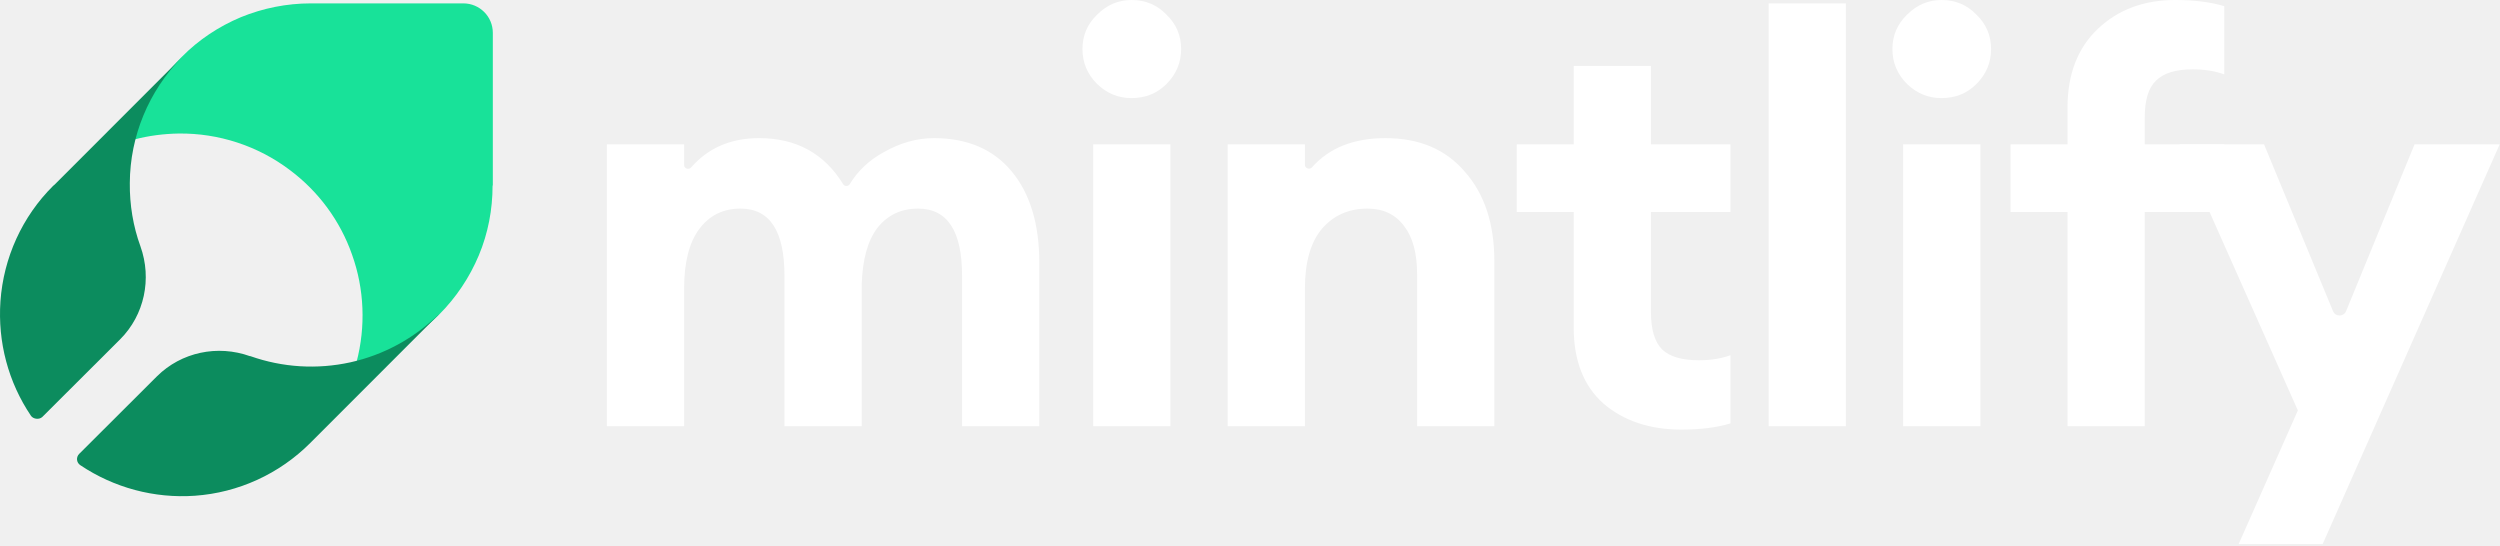
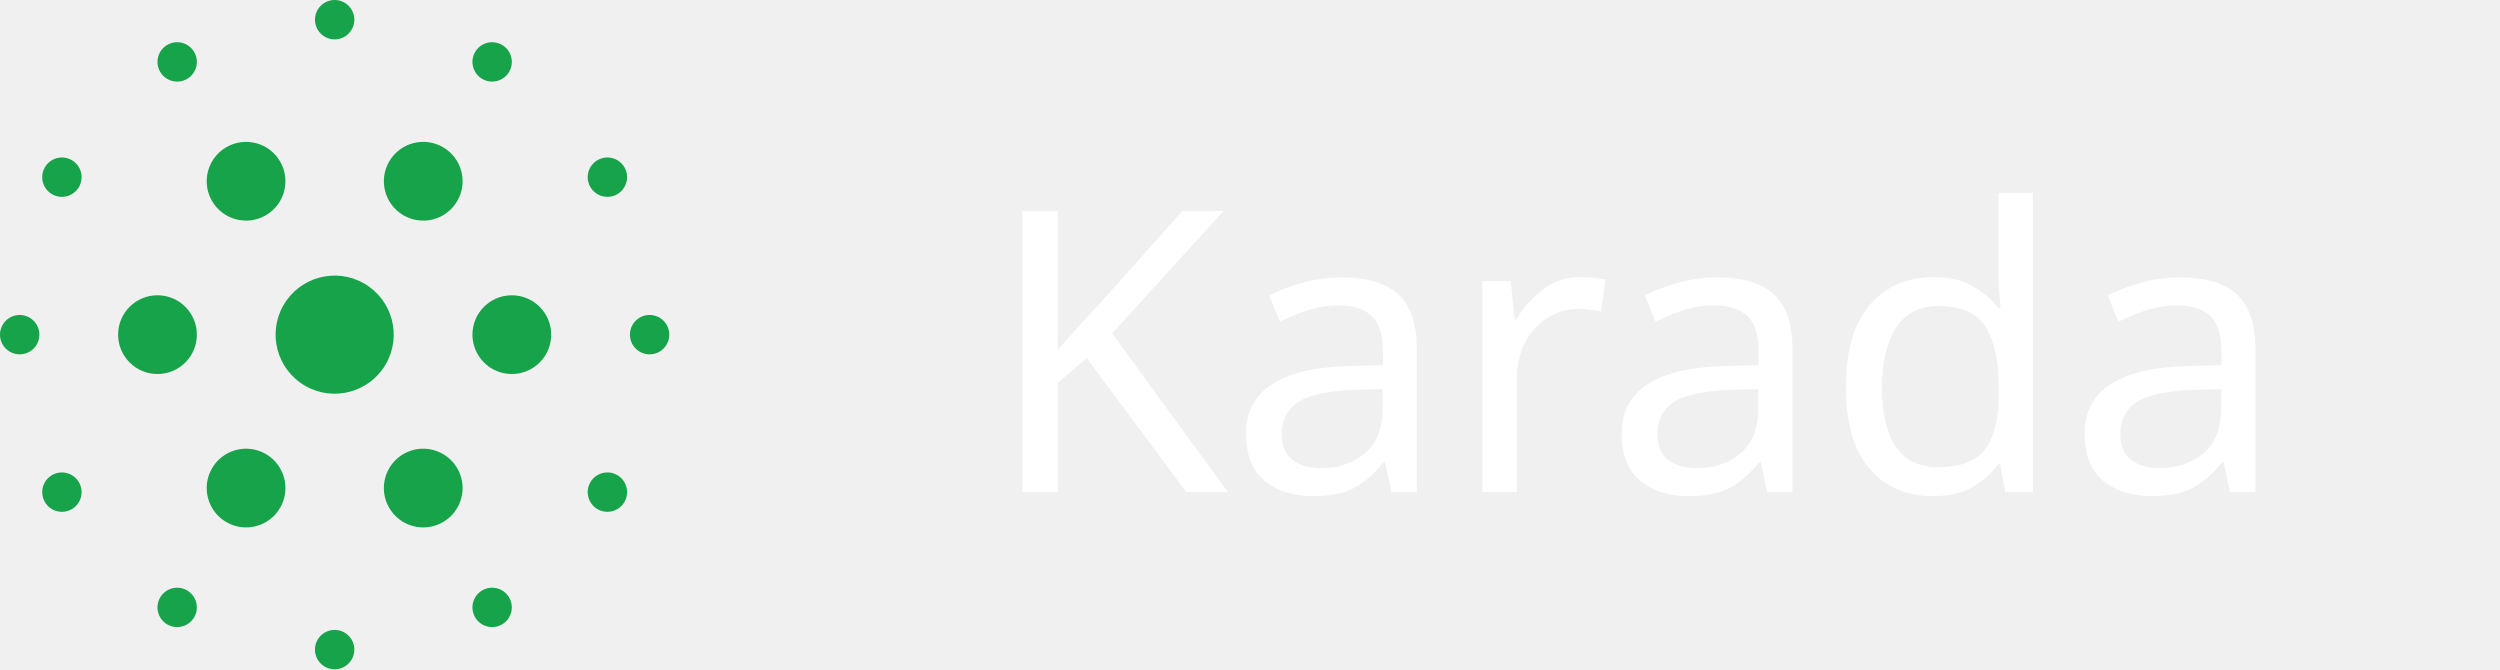
- <svg xmlns="http://www.w3.org/2000/svg" width="1682" height="367" viewBox="0 0 1682 367" fill="none">
-   <path d="M1562.69 366.037H1506.17L1546 276.14L1466.34 97.105H1523.24L1569.66 209.337C1571.28 213.26 1576.84 213.253 1578.45 209.325L1624.52 97.105H1681.79L1562.69 366.037Z" fill="white" />
-   <path d="M1391.02 286.761V142.622H1352.71V97.104H1391.02V72.449C1391.02 49.943 1397.85 32.242 1411.5 19.345C1425.16 6.448 1442.48 0 1463.47 0C1476.37 0 1487.37 1.391 1496.47 4.172V50.069C1490.4 47.793 1483.32 46.656 1475.23 46.656C1463.85 46.656 1455.63 49.184 1450.57 54.242C1445.51 59.046 1442.99 67.265 1442.99 78.897V97.104H1496.47V142.622H1442.99V286.761H1391.02Z" fill="white" />
-   <path d="M1306.22 66.001C1297.37 66.001 1289.66 62.84 1283.08 56.518C1276.51 49.943 1273.22 42.104 1273.22 33C1273.22 23.897 1276.51 16.184 1283.08 9.862C1289.66 3.287 1297.37 0 1306.22 0C1315.58 0 1323.42 3.287 1329.74 9.862C1336.31 16.184 1339.6 23.897 1339.6 33C1339.6 42.104 1336.31 49.943 1329.74 56.518C1323.42 62.84 1315.58 66.001 1306.22 66.001ZM1280.43 286.761V97.104H1332.39V286.761H1280.43Z" fill="white" />
-   <path d="M1189.94 286.761V2.276H1241.91V286.761H1189.94Z" fill="white" />
-   <path d="M1131.24 289.037C1110 289.037 1092.55 283.221 1078.89 271.588C1065.49 259.703 1058.79 242.634 1058.79 220.381V142.622H1020.48V97.104H1058.79V44.38H1110.76V97.104H1164.24V142.622H1110.76V210.14C1110.76 221.772 1113.29 230.117 1118.34 235.174C1123.4 239.979 1131.62 242.381 1143 242.381C1151.09 242.381 1158.17 241.243 1164.24 238.967V284.864C1155.14 287.646 1144.14 289.037 1131.24 289.037Z" fill="white" />
-   <path d="M825.979 286.761V97.104H877.945V110.967C877.945 113.311 881.135 114.347 882.688 112.591C894.273 99.485 910.773 92.932 932.187 92.932C954.946 92.932 972.774 100.518 985.67 115.69C998.82 130.61 1005.39 150.587 1005.39 175.622V286.761H953.429V184.346C953.429 170.438 950.521 159.691 944.704 152.104C938.888 144.265 930.67 140.346 920.049 140.346C907.405 140.346 897.164 144.898 889.325 154.001C881.738 163.105 877.945 176.507 877.945 194.208V286.761H825.979Z" fill="white" />
-   <path d="M761.286 66.001C752.436 66.001 744.723 62.84 738.148 56.518C731.574 49.943 728.286 42.104 728.286 33C728.286 23.897 731.574 16.184 738.148 9.862C744.723 3.287 752.436 0 761.286 0C770.643 0 778.482 3.287 784.804 9.862C791.379 16.184 794.666 23.897 794.666 33C794.666 42.104 791.379 49.943 784.804 56.518C778.482 62.84 770.643 66.001 761.286 66.001ZM735.493 286.761V97.104H787.459V286.761H735.493Z" fill="white" />
-   <path d="M647.273 286.761V185.484C647.273 155.392 637.411 140.346 617.686 140.346C606.307 140.346 597.204 144.645 590.376 153.242C583.801 161.84 580.261 174.61 579.755 191.553V286.761H527.789V185.484C527.789 155.392 517.927 140.346 498.203 140.346C486.571 140.346 477.341 144.898 470.513 154.001C463.685 163.105 460.272 176.507 460.272 194.208V286.761H408.306V97.104H460.272V111.103C460.272 113.435 463.407 114.462 464.939 112.704C476.419 99.522 491.68 92.932 510.72 92.932C535.742 92.932 554.588 103.262 567.259 123.923C568.258 125.553 570.718 125.527 571.712 123.894C577.189 114.891 584.802 107.731 594.548 102.414C605.675 96.093 616.928 92.932 628.307 92.932C650.813 92.932 668.261 100.391 680.652 115.311C693.043 130.231 699.239 150.714 699.239 176.76V286.761H647.273Z" fill="white" />
-   <path d="M331.569 124.833V22.09C331.569 11.065 322.625 2.276 311.764 2.276H209.069C192.938 2.276 176.967 5.472 162.113 11.544C147.26 17.775 133.685 26.724 122.345 38.228L121.546 39.027C106.533 54.207 95.833 73.062 90.402 93.834C100.145 91.277 110.206 89.999 120.268 89.839C147.1 89.52 173.453 98.148 194.855 114.287C214.18 128.668 228.873 148.481 236.859 171.331C245.164 194.5 246.122 219.746 239.893 243.554C260.496 238.122 279.503 227.416 294.675 212.396L295.474 211.597C306.813 200.252 315.917 186.67 322.145 171.81C328.374 156.95 331.409 140.971 331.409 124.833H331.569Z" fill="#18E299" />
-   <path d="M87.337 123.098C87.496 91.579 100.066 61.334 122.182 38.73L36.739 124.212C36.421 124.531 36.102 124.69 35.784 125.008C14.941 145.702 2.371 173.4 0.303 202.69C-1.607 230.07 5.553 257.131 20.828 279.736C22.285 281.892 26.238 282.601 28.466 280.532L80.813 228.319C97.202 211.923 102.293 187.568 94.497 165.759C89.564 152.229 87.178 137.743 87.337 123.098Z" fill="#0C8C5E" />
-   <path d="M294.976 211.605C278.587 227.683 258.062 238.826 235.786 243.761C213.351 248.695 190.121 247.263 168.482 239.622C168.482 239.622 168.323 239.622 168.164 239.622C146.365 231.822 122.022 236.916 105.633 253.153L53.285 305.365C51.057 307.594 51.376 311.255 54.081 313.006C76.674 328.129 103.724 335.451 131.091 333.541C160.368 331.472 187.894 318.896 208.737 298.043L209.533 297.247L294.976 211.765V211.605Z" fill="#0C8C5E" />
+ <svg xmlns="http://www.w3.org/2000/svg" width="127" height="34" viewBox="0 0 127 34" fill="none">
+   <g>
+     <path d="M19.599 18.5C18.77 19.935 16.935 20.427 15.501 19.599C14.066 18.77 13.574 16.935 14.402 15.501C15.231 14.066 17.066 13.574 18.5 14.402C19.935 15.231 20.427 17.066 19.599 18.5Z" fill="#16A34A" />
+   </g>
+   <g fill="#16A34A">
+     <path d="M23.232 10.207C22.68 11.164 21.457 11.492 20.5 10.939C19.544 10.387 19.216 9.164 19.768 8.207C20.32 7.251 21.544 6.923 22.5 7.475C23.457 8.028 23.785 9.251 23.232 10.207Z" />
+     <path d="M19.768 25.793C19.216 24.837 19.544 23.613 20.5 23.061C21.457 22.509 22.68 22.837 23.232 23.793C23.785 24.75 23.457 25.973 22.5 26.525C21.544 27.078 20.321 26.75 19.768 25.793Z" />
+     <path d="M26 19C24.895 19 24 18.105 24 17C24 15.896 24.895 15 26 15C27.105 15 28 15.896 28 17C28 18.105 27.105 19 26 19Z" />
+     <path d="M14.232 25.793C13.68 26.75 12.457 27.078 11.5 26.525C10.544 25.973 10.216 24.75 10.768 23.793C11.32 22.837 12.544 22.509 13.5 23.061C14.457 23.614 14.785 24.837 14.232 25.793Z" />
+     <path d="M10.768 10.207C10.216 9.251 10.544 8.028 11.5 7.475C12.457 6.923 13.68 7.251 14.232 8.207C14.785 9.164 14.457 10.387 13.5 10.939C12.544 11.492 11.32 11.164 10.768 10.207Z" />
+     <path d="M8 19C6.895 19 6 18.105 6 17C6 15.895 6.895 15 8 15C9.105 15 10 15.895 10 17C10 18.105 9.105 19 8 19Z" />
+   </g>
+   <g fill="#16A34A">
+     <path d="M25.866 3.645C25.59 4.123 24.979 4.287 24.5 4.011C24.022 3.735 23.858 3.123 24.134 2.645C24.41 2.166 25.022 2.003 25.5 2.279C25.979 2.555 26.142 3.166 25.866 3.645Z" />
+     <path d="M33 18C32.448 18 32 17.552 32 17C32 16.448 32.448 16 33 16C33.552 16 34 16.448 34 17C34 17.552 33.552 18 33 18Z" />
+     <path d="M31.356 9.866C30.877 10.142 30.266 9.978 29.99 9.5C29.713 9.022 29.877 8.41 30.356 8.134C30.834 7.858 31.445 8.022 31.722 8.5C31.998 8.978 31.834 9.59 31.356 9.866Z" />
+     <path d="M30.356 25.866C29.877 25.59 29.713 24.979 29.99 24.5C30.266 24.022 30.877 23.858 31.356 24.134C31.834 24.41 31.998 25.022 31.722 25.5C31.445 25.979 30.834 26.142 30.356 25.866Z" />
+     <path d="M16 33C16 32.448 16.448 32 17 32C17.552 32 18 32.448 18 33C18 33.552 17.552 34 17 34C16.448 34 16 33.552 16 33Z" />
+     <path d="M24.134 31.356C23.858 30.877 24.022 30.266 24.5 29.99C24.979 29.713 25.59 29.877 25.866 30.356C26.142 30.834 25.979 31.445 25.5 31.722C25.022 31.998 24.41 31.834 24.134 31.356Z" />
+     <path d="M9.866 31.356C9.59 31.834 8.978 31.998 8.5 31.722C8.022 31.445 7.858 30.834 8.134 30.356C8.41 29.877 9.022 29.713 9.5 29.99C9.978 30.266 10.142 30.877 9.866 31.356Z" />
+     <path d="M1 18C0.448 18 -3.44684e-08 17.552 0 17C3.44684e-08 16.448 0.448 16 1 16C1.552 16 2 16.448 2 17C2 17.552 1.552 18 1 18Z" />
+     <path d="M3.645 25.866C3.166 26.142 2.555 25.979 2.279 25.5C2.003 25.022 2.166 24.41 2.645 24.134C3.123 23.858 3.735 24.022 4.011 24.5C4.287 24.979 4.123 25.59 3.645 25.866Z" />
+     <path d="M2.645 9.866C2.166 9.59 2.003 8.978 2.279 8.5C2.555 8.022 3.166 7.858 3.645 8.134C4.123 8.41 4.287 9.022 4.011 9.5C3.735 9.978 3.123 10.142 2.645 9.866Z" />
+     <path d="M16 1C16 0.448 16.448 -4.87226e-08 17 0C17.552 4.87226e-08 18 0.448 18 1C18 1.552 17.552 2 17 2C16.448 2 16 1.552 16 1Z" />
+     <path d="M8.134 3.645C7.858 3.166 8.022 2.555 8.5 2.279C8.978 2.003 9.59 2.166 9.866 2.645C10.142 3.123 9.978 3.735 9.5 4.011C9.022 4.287 8.41 4.123 8.134 3.645Z" />
+   </g>
+   <text x="50" y="25" font-family="system-ui, sans-serif" font-size="20" font-weight="500" fill="white">
+     Karada
+   </text>
</svg>
